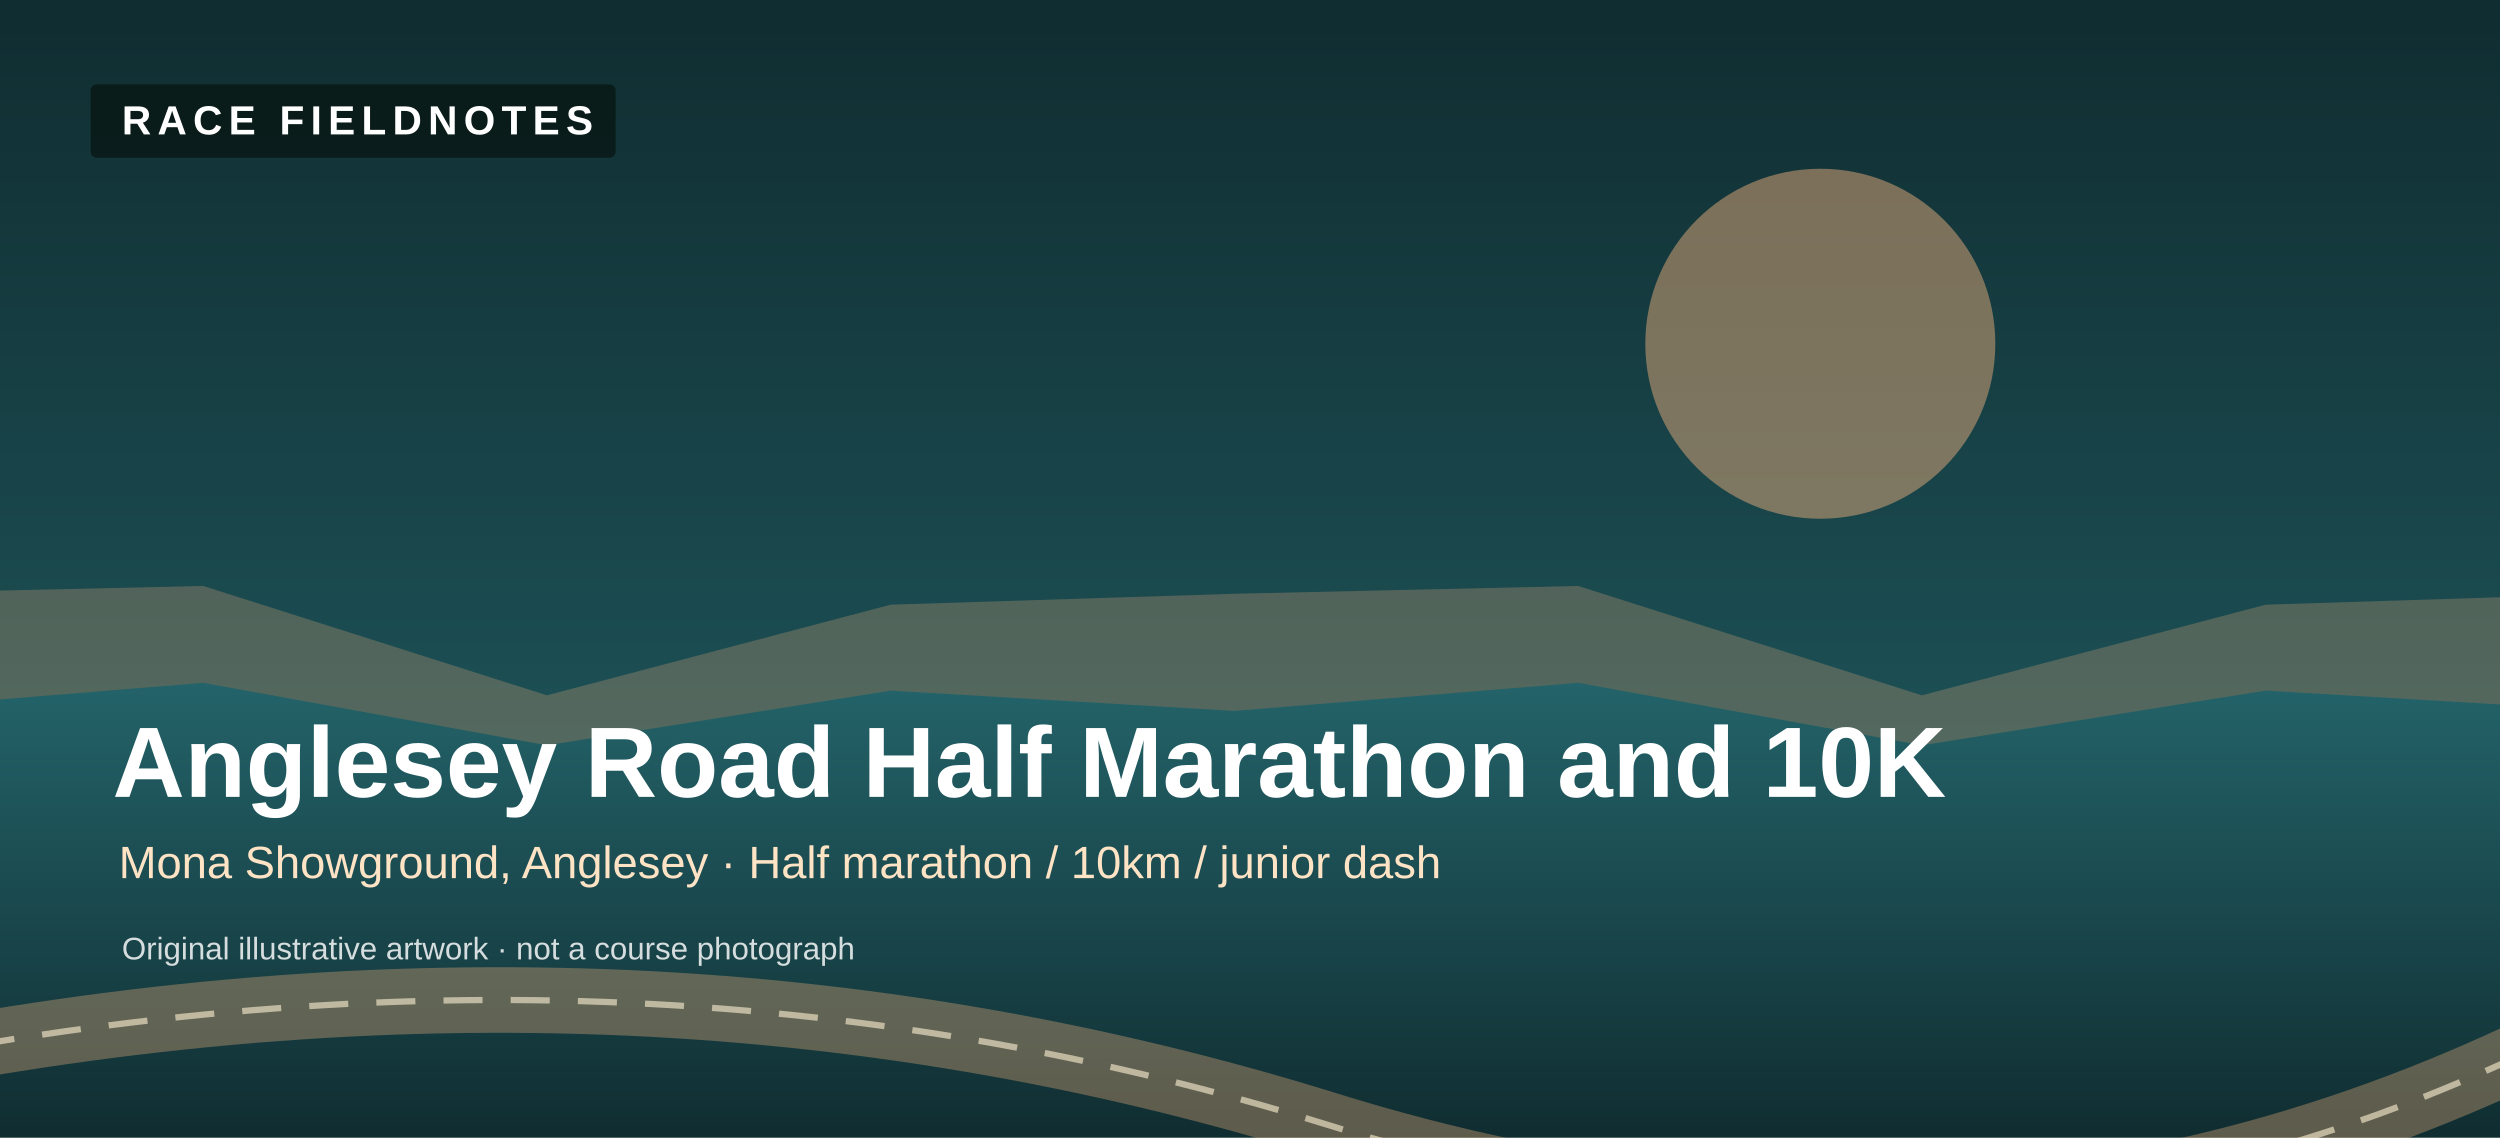
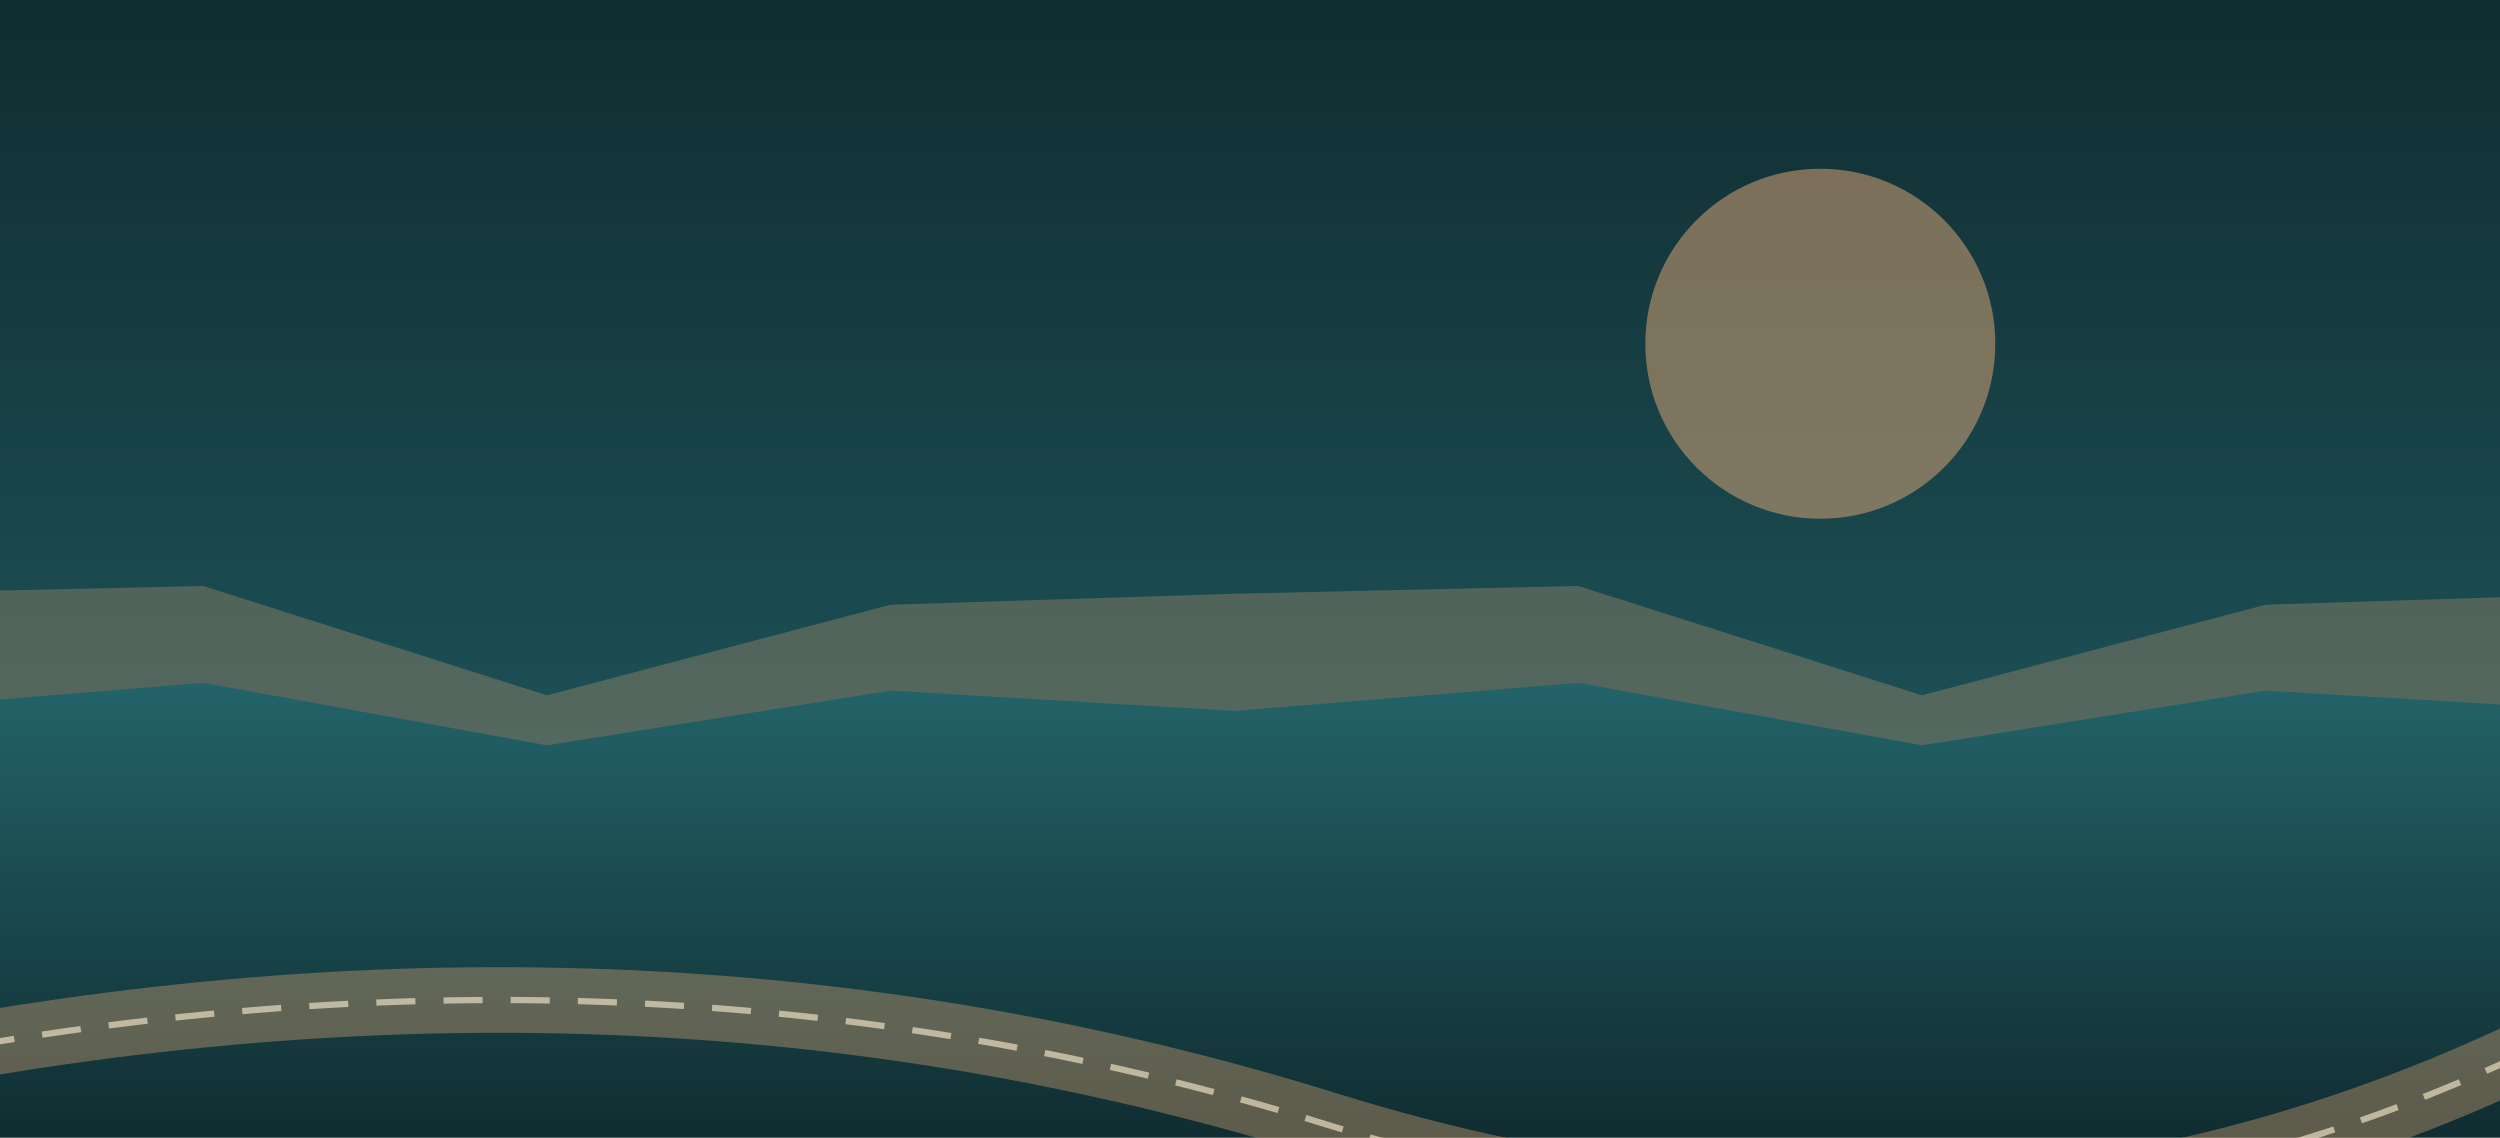
<svg xmlns="http://www.w3.org/2000/svg" width="1600" height="728" viewBox="0 0 1600 728" role="img" aria-label="Illustrated landscape for Anglesey Road Half Marathon and 10K">
  <defs>
    <linearGradient id="sky" x2="0" y2="1">
      <stop stop-color="#102d31" />
      <stop offset="1" stop-color="#236369" />
    </linearGradient>
    <linearGradient id="land" x2="0" y2="1">
      <stop stop-color="#236369" />
      <stop offset="1" stop-color="#102d31" />
    </linearGradient>
  </defs>
  <rect width="1600" height="728" fill="url(#sky)" />
  <circle cx="1165" cy="220" r="112" fill="#d2a174" opacity=".55" />
  <path d="M0 455 L-90,380 130,375 350,445 570,387 790,380 1010,375 1230,445 1450,387 1670,380 L1600 520 L1600 728 H0Z" fill="#d2a174" opacity=".3" />
  <path d="M0 560 L-90,455 130,437 350,477 570,442 790,455 1010,437 1230,477 1450,442 1670,455 L1600 560 L1600 728 H0Z" fill="url(#land)" />
  <path d="M-100 685 Q400 580 850 720 T1700 630" fill="none" stroke="#d2a174" stroke-width="42" opacity=".4" />
  <path d="M-100 685 Q400 580 850 720 T1700 630" fill="none" stroke="#f2e7ca" stroke-width="4" opacity=".65" stroke-dasharray="25 18" />
-   <rect x="58" y="54" width="336" height="47" rx="4" fill="#07140f" opacity=".72" />
-   <text x="78" y="86" fill="#fff" font-family="Arial,sans-serif" font-size="26" font-weight="700" letter-spacing="4">RACE FIELDNOTES</text>
-   <text x="72" y="510" fill="#fff" font-family="Arial,sans-serif" font-size="64" font-weight="700" textLength="1450" lengthAdjust="spacingAndGlyphs">Anglesey Road Half Marathon and 10K</text>
-   <text x="76" y="562" fill="#ffe3c5" font-family="Arial,sans-serif" font-size="29">Mona Showground, Anglesey · Half marathon / 10km / junior dash</text>
-   <text x="78" y="614" fill="#fff" font-family="Arial,sans-serif" font-size="20" opacity=".82">Original illustrative artwork · not a course photograph</text>
</svg>
